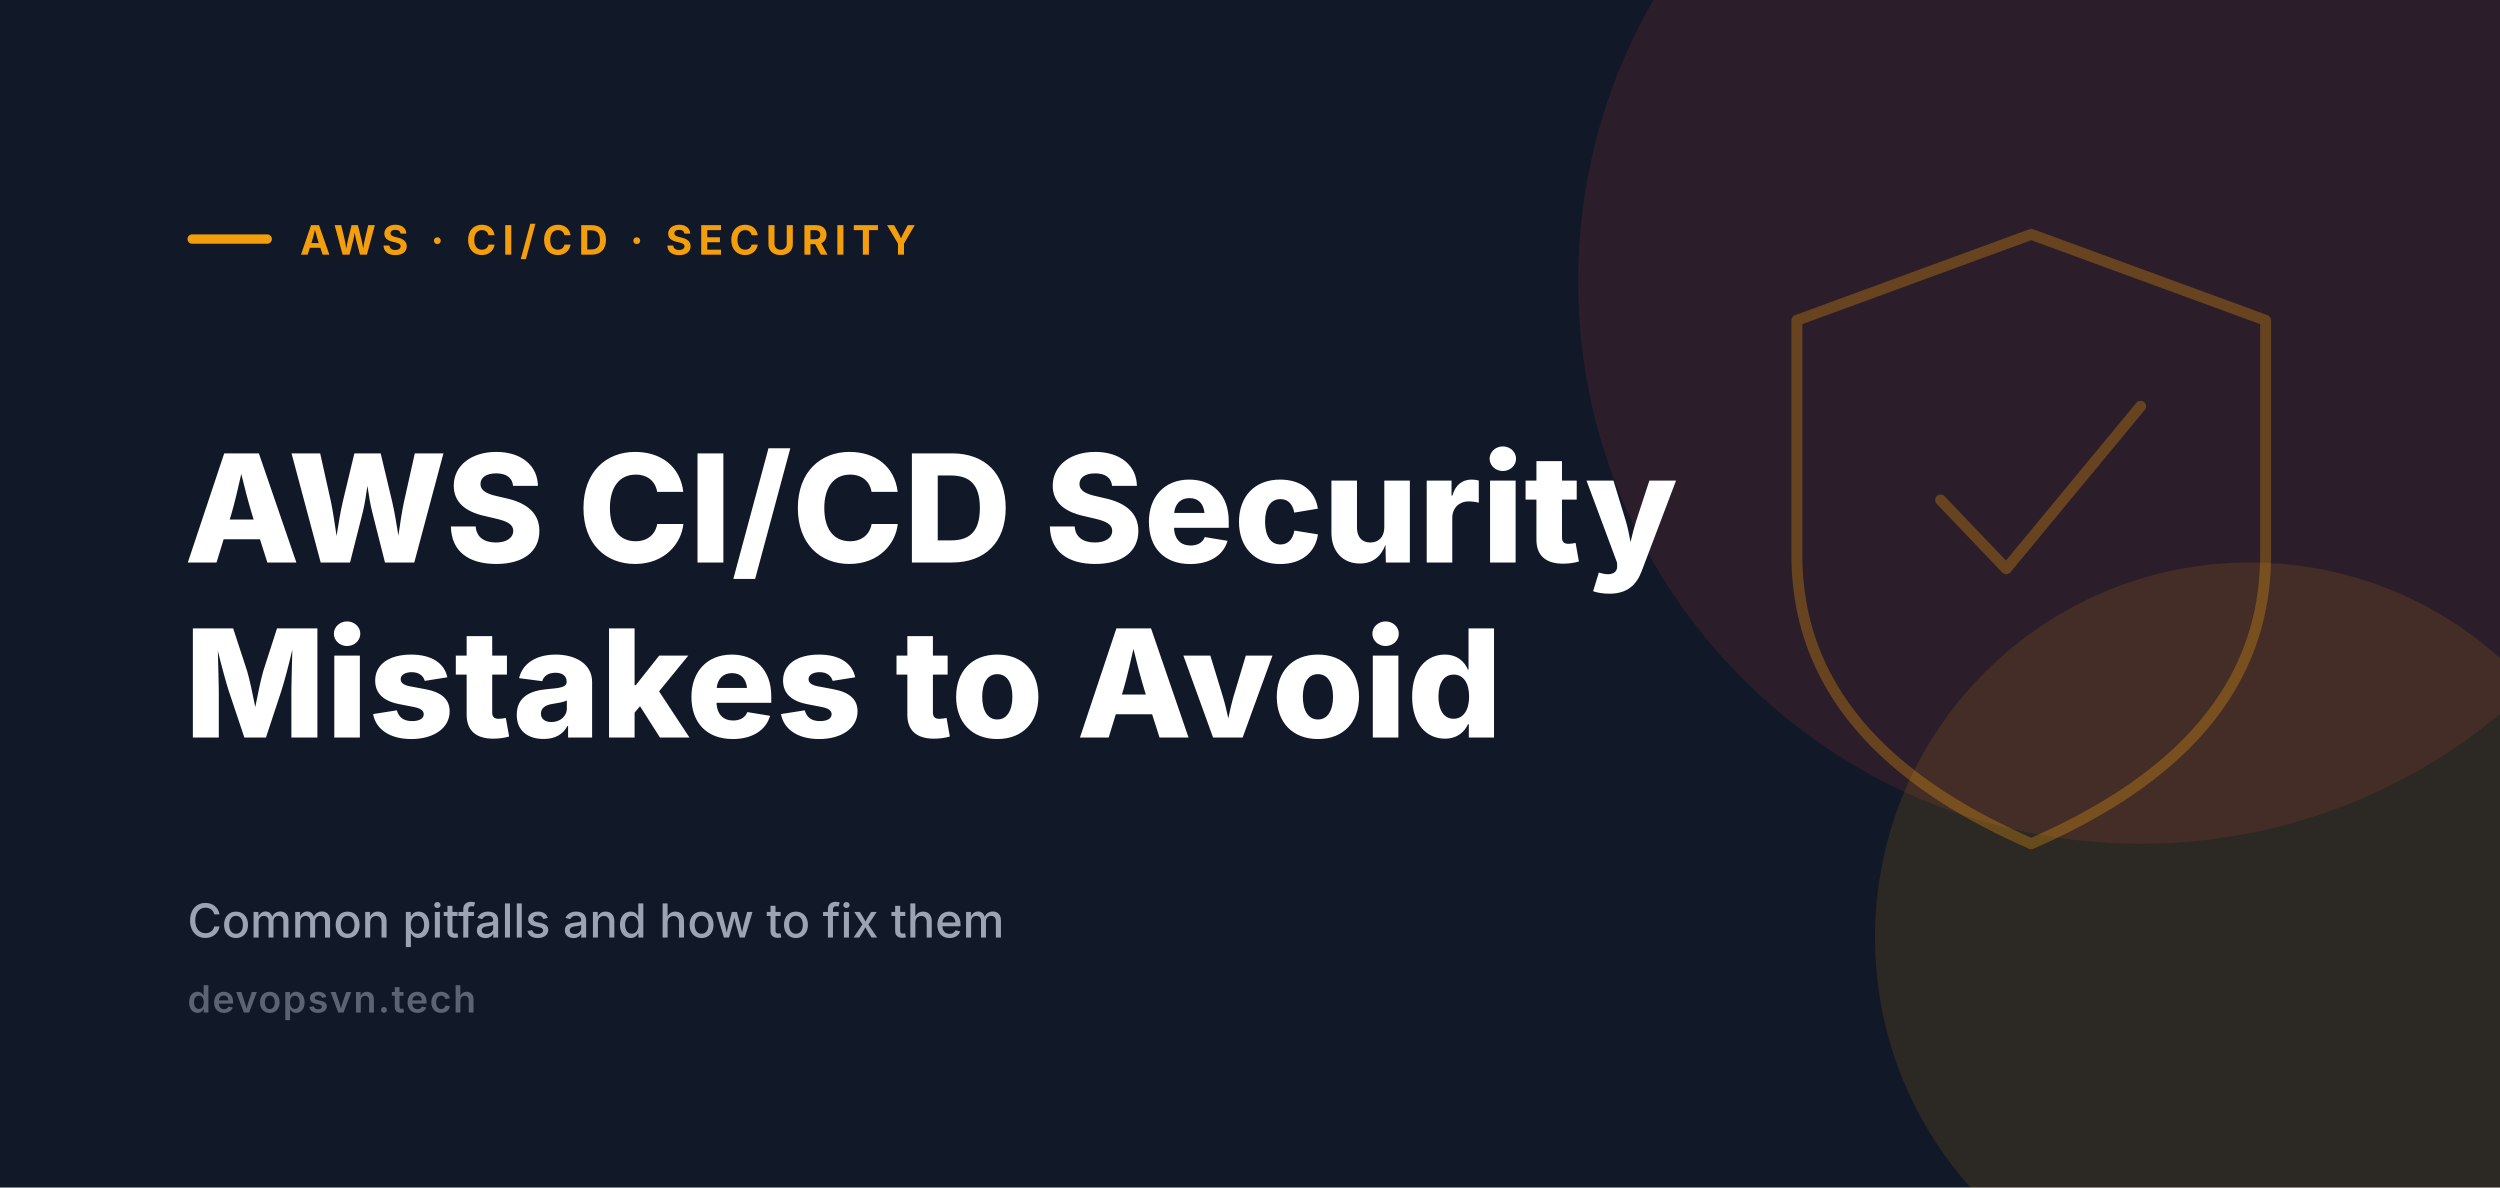
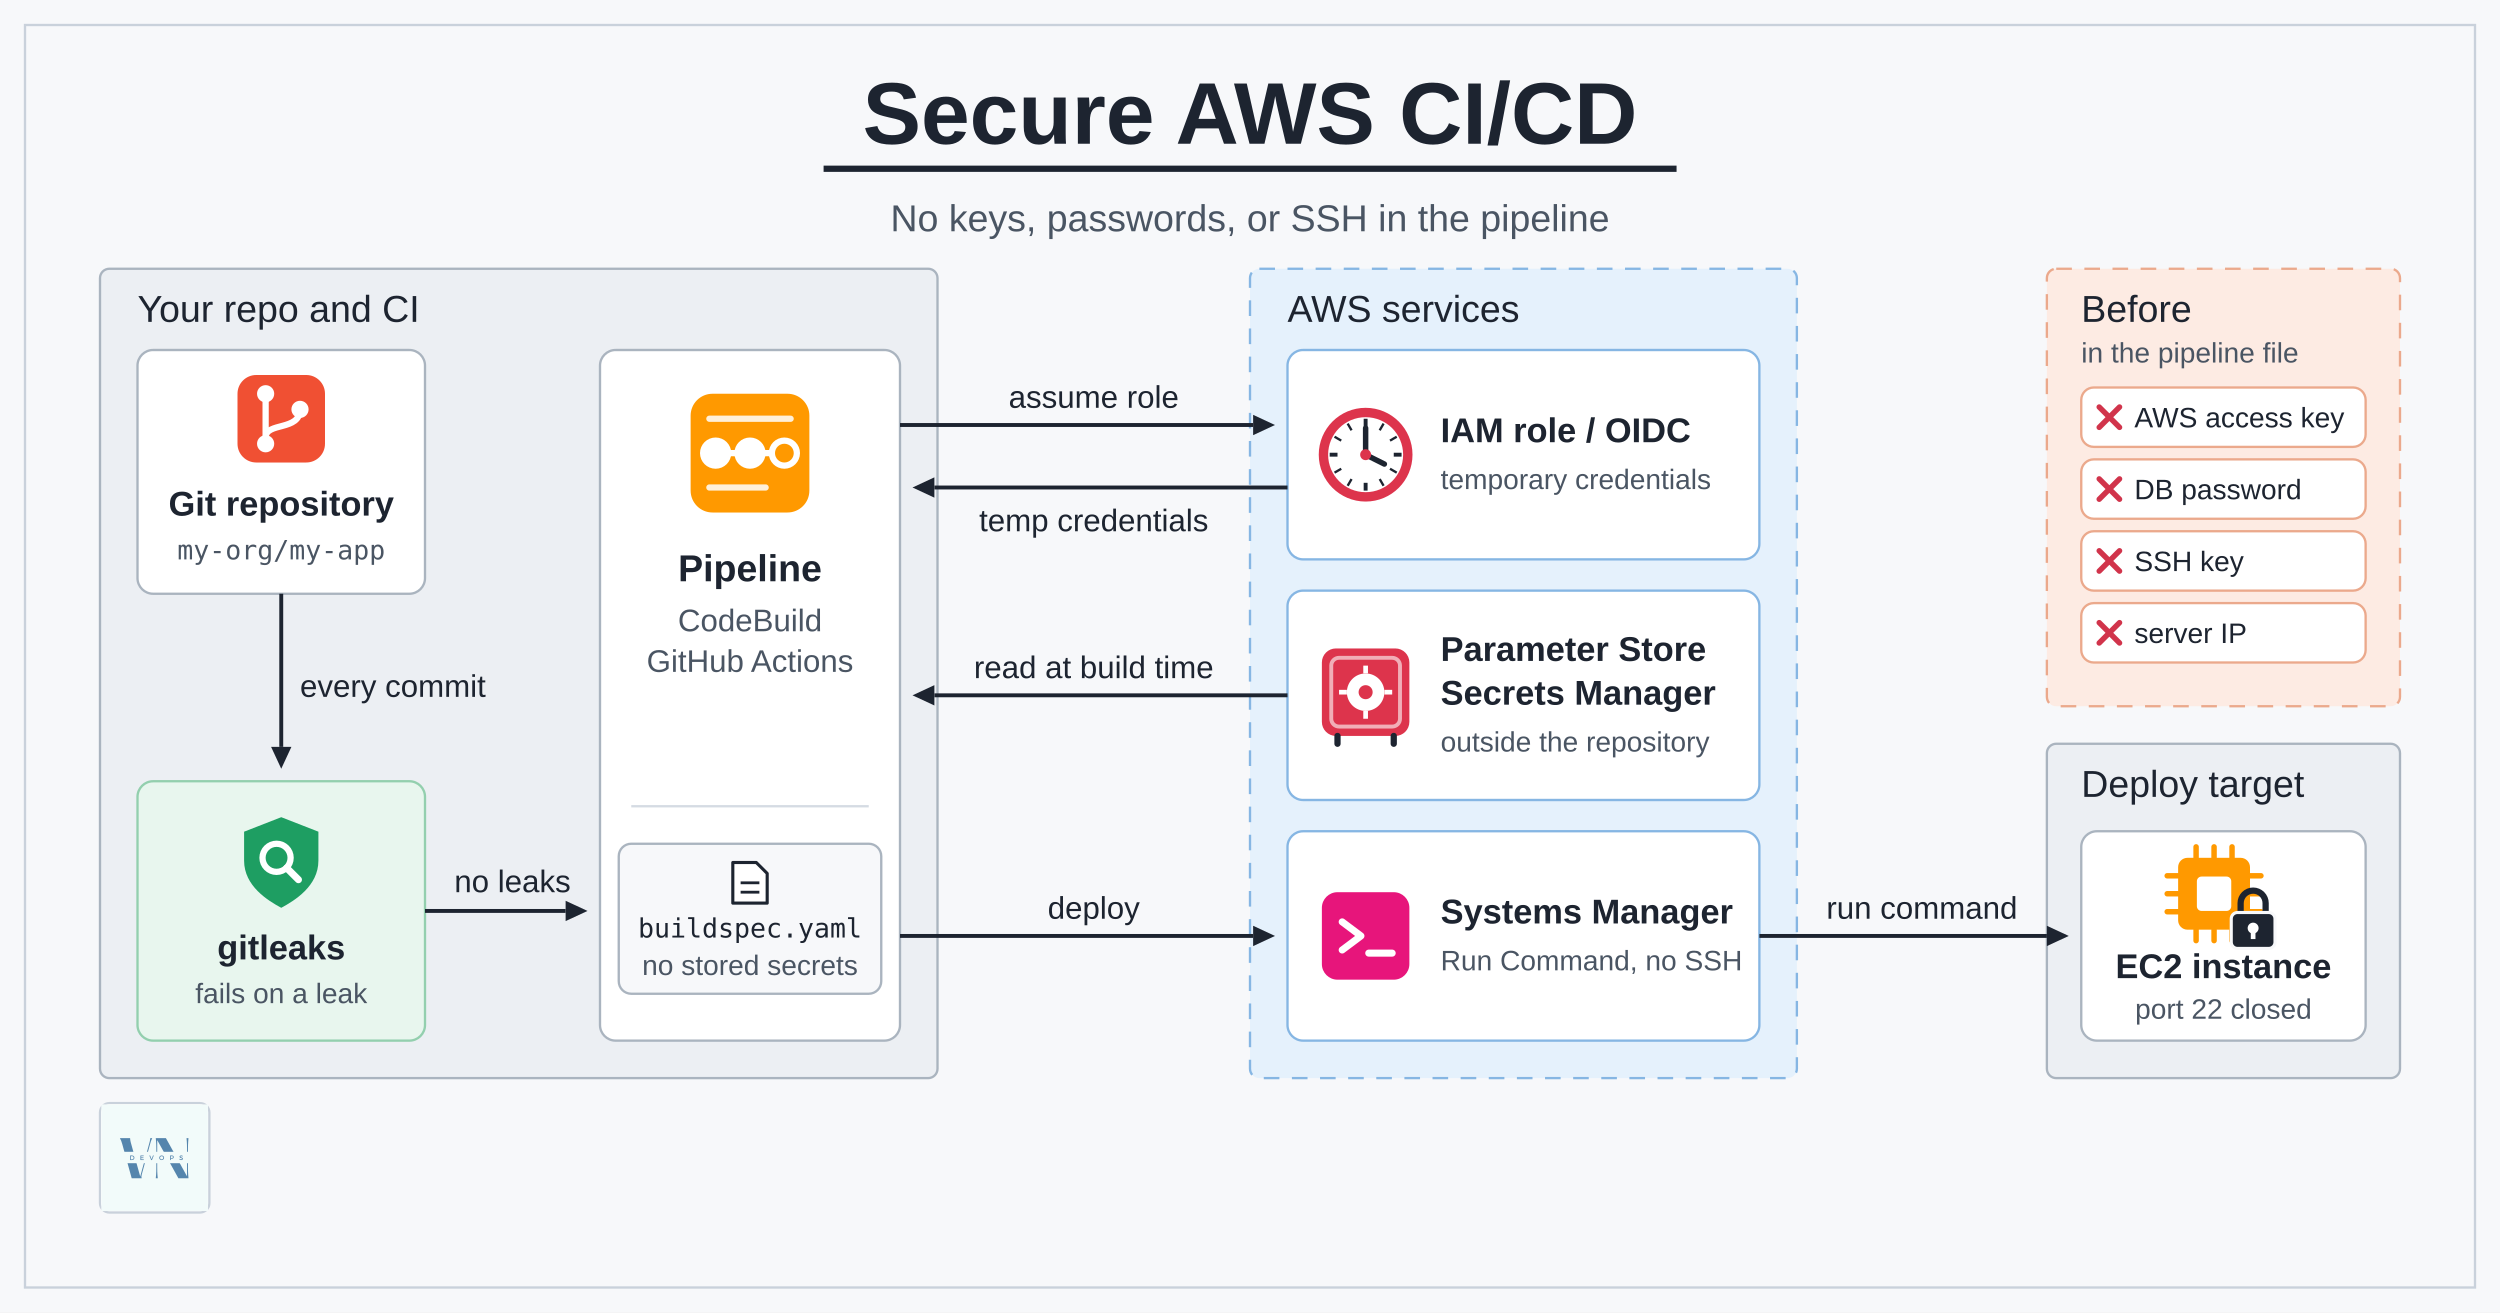
- <svg xmlns="http://www.w3.org/2000/svg" width="1600" height="760" viewBox="0 0 1600 760" font-family="Inter, 'Segoe UI', Arial, sans-serif">
-   <rect width="1600" height="760" fill="#111827" />
-   <circle cx="1370" cy="180" r="360" fill="#ef4444" opacity="0.12" />
-   <circle cx="1440" cy="600" r="240" fill="#f59e0b" opacity="0.12" />
-   <g transform="translate(1300,300)" stroke="#f59e0b" stroke-opacity="0.30" fill="none" stroke-width="7" stroke-linejoin="round" stroke-linecap="round">
-     <path d="M0,-150 L150,-95 L150,55 C150,150 80,205 0,240 C-80,205 -150,150 -150,55 L-150,-95 Z" />
-     <path d="M-58,20 L-16,64 L70,-40" />
-   </g>
-   <rect x="120" y="150" width="54" height="6" rx="3" fill="#f59e0b" />
-   <text x="192" y="163" font-size="26" fill="#f59e0b" font-weight="700" letter-spacing="4">AWS · CI/CD · SECURITY</text>
-   <text x="118" y="360" font-size="96" fill="#ffffff" font-weight="800">AWS CI/CD Security</text>
-   <text x="118" y="472" font-size="96" fill="#ffffff" font-weight="800">Mistakes to Avoid</text>
-   <text x="120" y="600" font-size="30" fill="#9aa4b2" font-weight="500">Common pitfalls and how to fix them</text>
-   <text x="120" y="648" font-size="24" fill="#5b6472" font-weight="600" letter-spacing="1">devopsvn.tech</text>
+ <svg xmlns="http://www.w3.org/2000/svg" width="1600" height="840" viewBox="0 0 1600 840" role="img" aria-label="Secure AWS CI/CD overview. In your repo and CI, every commit to the Git repository is scanned by gitleaks, which fails on a leak, before it reaches the pipeline, CodeBuild or GitHub Actions. The pipeline assumes an IAM role or uses OIDC and gets temporary credentials back, reads secrets at build time from Parameter Store or Secrets Manager, and deploys through Systems Manager, which runs the command on an EC2 instance with port 22 closed. Before, the pipeline file held an AWS access key, a DB password, an SSH key, and a server IP.">
+   <rect width="1600" height="840" fill="#f7f8fa" />
+   <rect x="16" y="16" width="1568" height="808" fill="none" stroke="#c9d1db" stroke-width="1.5" />
+   <text x="800.0" y="92.0" font-family="'Helvetica Neue', Arial, sans-serif" font-size="56" font-weight="700" fill="#1d2430" text-anchor="middle">Secure AWS CI/CD</text>
+   <rect x="527.1" y="106" width="545.9" height="4" fill="#1d2430" />
+   <text x="800.0" y="148.0" font-family="'Helvetica Neue', Arial, sans-serif" font-size="24" font-weight="400" fill="#4a5563" text-anchor="middle">No keys, passwords, or SSH in the pipeline</text>
+   <rect x="64" y="172" width="536" height="518" rx="6" fill="#eceff3" stroke="#aab4bf" stroke-width="1.5" />
+   <text x="88.0" y="206.0" font-family="'Helvetica Neue', Arial, sans-serif" font-size="24" font-weight="500" fill="#1d2430" text-anchor="start">Your repo and CI</text>
+   <rect x="88" y="224" width="184" height="156" rx="10" fill="#fff" stroke="#aab4bf" stroke-width="1.5" />
+   <rect x="152.0" y="240.0" width="56" height="56" rx="12" fill="#f05033" />
+   <path d="M170 252V284M192 262C192 276 170 270 170 280" stroke="#fff" stroke-width="4" fill="none" stroke-linecap="round" />
+   <circle cx="170" cy="252" r="5.5" fill="#fff" />
+   <circle cx="170" cy="284" r="5.5" fill="#fff" />
+   <circle cx="192" cy="262" r="5.5" fill="#fff" />
+   <text x="180.0" y="330.0" font-family="'Helvetica Neue', Arial, sans-serif" font-size="22" font-weight="700" fill="#1d2430" text-anchor="middle">Git repository</text>
+   <text x="180.0" y="358.0" font-family="Menlo, Consolas, monospace" font-size="17" font-weight="400" fill="#4a5563" text-anchor="middle">my-org/my-app</text>
+   <rect x="88" y="500" width="184" height="166" rx="10" fill="#e8f6ee" stroke="#93cfae" stroke-width="1.5" />
+   <path d="M180 523.0L203.78 532.28V550.84C203.78 567.08 188.561 576.36 180 581.0C171.439 576.36 156.22 567.08 156.22 550.84V532.28Z" fill="#1e9e62" />
+   <circle cx="177" cy="549" r="9" fill="none" stroke="#fff" stroke-width="4" />
+   <path d="M183.5 555.5L191 563" stroke="#fff" stroke-width="4.5" stroke-linecap="round" />
+   <text x="180.0" y="614.0" font-family="'Helvetica Neue', Arial, sans-serif" font-size="22" font-weight="700" fill="#1d2430" text-anchor="middle">gitleaks</text>
+   <text x="180.0" y="642.0" font-family="'Helvetica Neue', Arial, sans-serif" font-size="18" font-weight="400" fill="#4a5563" text-anchor="middle">fails on a leak</text>
+   <rect x="384" y="224" width="192" height="442" rx="10" fill="#fff" stroke="#aab4bf" stroke-width="1.5" />
+   <rect x="442.0" y="252.0" width="76" height="76" rx="14" fill="#ff9900" />
+   <path d="M458 290H502" stroke="#fff" stroke-width="4" />
+   <circle cx="458" cy="290" r="8" fill="#fff" stroke="#fff" stroke-width="4" />
+   <circle cx="480" cy="290" r="8" fill="#fff" stroke="#fff" stroke-width="4" />
+   <circle cx="502" cy="290" r="8" fill="#ff9900" stroke="#fff" stroke-width="4" />
+   <path d="M454 268H506M454 312H490" stroke="#fff" stroke-width="4" stroke-linecap="round" opacity="0.85" />
+   <text x="480.0" y="372.0" font-family="'Helvetica Neue', Arial, sans-serif" font-size="24" font-weight="700" fill="#1d2430" text-anchor="middle">Pipeline</text>
+   <text x="480.0" y="404.0" font-family="'Helvetica Neue', Arial, sans-serif" font-size="20" font-weight="400" fill="#4a5563" text-anchor="middle">CodeBuild</text>
+   <text x="480.0" y="430.0" font-family="'Helvetica Neue', Arial, sans-serif" font-size="20" font-weight="400" fill="#4a5563" text-anchor="middle">GitHub Actions</text>
+   <path d="M404 516H556" stroke="#d5dbe3" stroke-width="1.5" />
+   <rect x="396" y="540" width="168" height="96" rx="8" fill="#f7f8fa" stroke="#aab4bf" stroke-width="1.5" />
+   <path d="M469 552H484L491 559V578H469Z" fill="#fff" stroke="#1d2430" stroke-width="2" stroke-linejoin="round" />
+   <path d="M474 565H486M474 571H486" stroke="#1d2430" stroke-width="1.8" />
+   <text x="480.0" y="600.0" font-family="Menlo, Consolas, monospace" font-size="17" font-weight="400" fill="#1d2430" text-anchor="middle">buildspec.yaml</text>
+   <text x="480.0" y="624.0" font-family="'Helvetica Neue', Arial, sans-serif" font-size="18" font-weight="400" fill="#4a5563" text-anchor="middle">no stored secrets</text>
+   <rect x="800" y="172" width="350" height="518" rx="6" fill="#e5f1fc" stroke="#86b6e3" stroke-width="1.5" stroke-dasharray="10 8" />
+   <text x="824.0" y="206.0" font-family="'Helvetica Neue', Arial, sans-serif" font-size="24" font-weight="500" fill="#1d2430" text-anchor="start">AWS services</text>
+   <rect x="824" y="224" width="302" height="134" rx="10" fill="#fff" stroke="#86b6e3" stroke-width="1.5" />
+   <circle cx="874" cy="291" r="27" fill="#fff" stroke="#dd344c" stroke-width="6" />
+   <path d="M874.0 273.0L874.0 268.0" stroke="#1d2430" stroke-width="2.5" />
+   <path d="M883.0 275.4L885.5 271.1" stroke="#1d2430" stroke-width="1.5" />
+   <path d="M889.6 282.0L893.9 279.5" stroke="#1d2430" stroke-width="1.5" />
+   <path d="M892.0 291.0L897.0 291.0" stroke="#1d2430" stroke-width="2.5" />
+   <path d="M889.6 300.0L893.9 302.5" stroke="#1d2430" stroke-width="1.5" />
+   <path d="M883.0 306.6L885.5 310.9" stroke="#1d2430" stroke-width="1.5" />
+   <path d="M874.0 309.0L874.0 314.0" stroke="#1d2430" stroke-width="2.5" />
+   <path d="M865.0 306.6L862.5 310.9" stroke="#1d2430" stroke-width="1.5" />
+   <path d="M858.4 300.0L854.1 302.5" stroke="#1d2430" stroke-width="1.5" />
+   <path d="M856.0 291.0L851.0 291.0" stroke="#1d2430" stroke-width="2.5" />
+   <path d="M858.4 282.0L854.1 279.5" stroke="#1d2430" stroke-width="1.5" />
+   <path d="M865.0 275.4L862.5 271.1" stroke="#1d2430" stroke-width="1.5" />
+   <path d="M874 291V274M874 291L886 297" stroke="#1d2430" stroke-width="3.5" stroke-linecap="round" />
+   <circle cx="874" cy="291" r="3.5" fill="#dd344c" />
+   <text x="922.0" y="283.0" font-family="'Helvetica Neue', Arial, sans-serif" font-size="22" font-weight="700" fill="#1d2430" text-anchor="start">IAM role / OIDC</text>
+   <text x="922.0" y="313.0" font-family="'Helvetica Neue', Arial, sans-serif" font-size="18" font-weight="400" fill="#4a5563" text-anchor="start">temporary credentials</text>
+   <rect x="824" y="378" width="302" height="134" rx="10" fill="#fff" stroke="#86b6e3" stroke-width="1.5" />
+   <rect x="846.0" y="415.0" width="56" height="56" rx="9" fill="#dd344c" />
+   <rect x="852.0" y="421.0" width="44" height="44" rx="5" fill="none" stroke="#fff" stroke-width="2.5" opacity="0.6" />
+   <circle cx="874" cy="443" r="12" fill="#fff" />
+   <circle cx="874" cy="443" r="4.5" fill="#dd344c" />
+   <path d="M874 431L874 426" stroke="#fff" stroke-width="3" />
+   <path d="M874 455L874 460" stroke="#fff" stroke-width="3" />
+   <path d="M862 443L857 443" stroke="#fff" stroke-width="3" />
+   <path d="M886 443L891 443" stroke="#fff" stroke-width="3" />
+   <path d="M856.0 471.0v5M892.0 471.0v5" stroke="#1d2430" stroke-width="4" stroke-linecap="round" />
+   <text x="922.0" y="423.0" font-family="'Helvetica Neue', Arial, sans-serif" font-size="22" font-weight="700" fill="#1d2430" text-anchor="start">Parameter Store</text>
+   <text x="922.0" y="451.0" font-family="'Helvetica Neue', Arial, sans-serif" font-size="22" font-weight="700" fill="#1d2430" text-anchor="start">Secrets Manager</text>
+   <text x="922.0" y="481.0" font-family="'Helvetica Neue', Arial, sans-serif" font-size="18" font-weight="400" fill="#4a5563" text-anchor="start">outside the repository</text>
+   <rect x="824" y="532" width="302" height="134" rx="10" fill="#fff" stroke="#86b6e3" stroke-width="1.5" />
+   <rect x="846.0" y="571.0" width="56" height="56" rx="10" fill="#e7157b" />
+   <path d="M859.0 590.0L871.0 599L859.0 608.0" stroke="#fff" stroke-width="4.5" fill="none" stroke-linecap="round" stroke-linejoin="round" />
+   <path d="M876.0 610.0H891.0" stroke="#fff" stroke-width="4.5" stroke-linecap="round" />
+   <text x="922.0" y="591.0" font-family="'Helvetica Neue', Arial, sans-serif" font-size="22" font-weight="700" fill="#1d2430" text-anchor="start">Systems Manager</text>
+   <text x="922.0" y="621.0" font-family="'Helvetica Neue', Arial, sans-serif" font-size="18" font-weight="400" fill="#4a5563" text-anchor="start">Run Command, no SSH</text>
+   <rect x="1310" y="172" width="226" height="280" rx="6" fill="#fdebe3" stroke="#eba98c" stroke-width="1.5" stroke-dasharray="10 8" />
+   <text x="1332.0" y="206.0" font-family="'Helvetica Neue', Arial, sans-serif" font-size="24" font-weight="500" fill="#1d2430" text-anchor="start">Before</text>
+   <text x="1332.0" y="232.0" font-family="'Helvetica Neue', Arial, sans-serif" font-size="18" font-weight="400" fill="#4a5563" text-anchor="start">in the pipeline file</text>
+   <rect x="1332" y="248" width="182" height="38" rx="8" fill="#fff" stroke="#eba98c" stroke-width="1.5" />
+   <path d="M1343.5 260.5L1356.5 273.5M1356.5 260.5L1343.5 273.5" stroke="#d1344b" stroke-width="3.5" stroke-linecap="round" />
+   <text x="1366.0" y="273.5" font-family="'Helvetica Neue', Arial, sans-serif" font-size="18" font-weight="400" fill="#1d2430" text-anchor="start">AWS access key</text>
+   <rect x="1332" y="294" width="182" height="38" rx="8" fill="#fff" stroke="#eba98c" stroke-width="1.5" />
+   <path d="M1343.5 306.5L1356.5 319.5M1356.5 306.5L1343.5 319.5" stroke="#d1344b" stroke-width="3.5" stroke-linecap="round" />
+   <text x="1366.0" y="319.5" font-family="'Helvetica Neue', Arial, sans-serif" font-size="18" font-weight="400" fill="#1d2430" text-anchor="start">DB password</text>
+   <rect x="1332" y="340" width="182" height="38" rx="8" fill="#fff" stroke="#eba98c" stroke-width="1.5" />
+   <path d="M1343.5 352.5L1356.5 365.5M1356.5 352.5L1343.5 365.5" stroke="#d1344b" stroke-width="3.5" stroke-linecap="round" />
+   <text x="1366.0" y="365.5" font-family="'Helvetica Neue', Arial, sans-serif" font-size="18" font-weight="400" fill="#1d2430" text-anchor="start">SSH key</text>
+   <rect x="1332" y="386" width="182" height="38" rx="8" fill="#fff" stroke="#eba98c" stroke-width="1.5" />
+   <path d="M1343.5 398.5L1356.5 411.5M1356.5 398.5L1343.5 411.5" stroke="#d1344b" stroke-width="3.5" stroke-linecap="round" />
+   <text x="1366.0" y="411.5" font-family="'Helvetica Neue', Arial, sans-serif" font-size="18" font-weight="400" fill="#1d2430" text-anchor="start">server IP</text>
+   <rect x="1310" y="476" width="226" height="214" rx="6" fill="#eceff3" stroke="#aab4bf" stroke-width="1.5" />
+   <text x="1332.0" y="510.0" font-family="'Helvetica Neue', Arial, sans-serif" font-size="24" font-weight="500" fill="#1d2430" text-anchor="start">Deploy target</text>
+   <rect x="1332" y="532" width="182" height="134" rx="10" fill="#fff" stroke="#aab4bf" stroke-width="1.5" />
+   <path d="M1405.5 542.0V549.0M1405.5 595.0V602.0M1387.0 560.5H1394.0M1440.0 560.5H1447.0" stroke="#ff9900" stroke-width="3.5" stroke-linecap="round" />
+   <path d="M1417.0 542.0V549.0M1417.0 595.0V602.0M1387.0 572.0H1394.0M1440.0 572.0H1447.0" stroke="#ff9900" stroke-width="3.5" stroke-linecap="round" />
+   <path d="M1428.5 542.0V549.0M1428.5 595.0V602.0M1387.0 583.5H1394.0M1440.0 583.5H1447.0" stroke="#ff9900" stroke-width="3.5" stroke-linecap="round" />
+   <rect x="1394.0" y="549.0" width="46" height="46" rx="6" fill="#ff9900" />
+   <rect x="1406.0" y="561.0" width="22" height="22" rx="3" fill="#fff" />
+   <path d="M1434.0 585.0V578.0A8 8 0 0 1 1450.0 578.0V585.0" stroke="#1d2430" stroke-width="4" fill="none" />
+   <rect x="1428.0" y="584.0" width="28" height="23" rx="4" fill="#1d2430" stroke="#f7f8fa" stroke-width="2" />
+   <circle cx="1442.0" cy="594.0" r="3.5" fill="#fff" />
+   <path d="M1442.0 595.0V601.0" stroke="#fff" stroke-width="3" />
+   <text x="1423.0" y="626.0" font-family="'Helvetica Neue', Arial, sans-serif" font-size="22" font-weight="700" fill="#1d2430" text-anchor="middle">EC2 instance</text>
+   <text x="1423.0" y="652.0" font-family="'Helvetica Neue', Arial, sans-serif" font-size="18" font-weight="400" fill="#4a5563" text-anchor="middle">port 22 closed</text>
+   <path d="M180 380V478" stroke="#1d2430" stroke-width="2.5" fill="none" />
+   <polygon points="180,492 173.5,478 186.5,478" fill="#1d2430" />
+   <text x="192.0" y="446.0" font-family="'Helvetica Neue', Arial, sans-serif" font-size="20" font-weight="400" fill="#1d2430" text-anchor="start">every commit</text>
+   <path d="M272 583H362" stroke="#1d2430" stroke-width="2.5" fill="none" />
+   <polygon points="376,583 362,576.5 362,589.5" fill="#1d2430" />
+   <text x="328.0" y="571.0" font-family="'Helvetica Neue', Arial, sans-serif" font-size="20" font-weight="400" fill="#1d2430" text-anchor="middle">no leaks</text>
+   <path d="M576 272H802" stroke="#1d2430" stroke-width="2.5" fill="none" />
+   <polygon points="816,272 802,265.5 802,278.5" fill="#1d2430" />
+   <text x="700.0" y="261.0" font-family="'Helvetica Neue', Arial, sans-serif" font-size="20" font-weight="400" fill="#1d2430" text-anchor="middle">assume role</text>
+   <path d="M824 312H598" stroke="#1d2430" stroke-width="2.5" fill="none" />
+   <polygon points="584,312 598,305.5 598,318.5" fill="#1d2430" />
+   <text x="700.0" y="340.0" font-family="'Helvetica Neue', Arial, sans-serif" font-size="20" font-weight="400" fill="#1d2430" text-anchor="middle">temp credentials</text>
+   <path d="M824 445H598" stroke="#1d2430" stroke-width="2.5" fill="none" />
+   <polygon points="584,445 598,438.5 598,451.5" fill="#1d2430" />
+   <text x="700.0" y="434.0" font-family="'Helvetica Neue', Arial, sans-serif" font-size="20" font-weight="400" fill="#1d2430" text-anchor="middle">read at build time</text>
+   <path d="M576 599H802" stroke="#1d2430" stroke-width="2.5" fill="none" />
+   <polygon points="816,599 802,592.5 802,605.5" fill="#1d2430" />
+   <text x="700.0" y="588.0" font-family="'Helvetica Neue', Arial, sans-serif" font-size="20" font-weight="400" fill="#1d2430" text-anchor="middle">deploy</text>
+   <path d="M1126 599H1310" stroke="#1d2430" stroke-width="2.5" fill="none" />
+   <polygon points="1324,599 1310,592.5 1310,605.5" fill="#1d2430" />
+   <text x="1230.0" y="588.0" font-family="'Helvetica Neue', Arial, sans-serif" font-size="20" font-weight="400" fill="#1d2430" text-anchor="middle">run command</text>
+   <rect x="64" y="706" width="70" height="70" rx="6" fill="#fff" stroke="#c9d1db" stroke-width="1.5" />
+   <svg x="65" y="707" width="68" height="68" viewBox="0 0 375 375" preserveAspectRatio="xMidYMid meet">
+     <defs>
+       <g />
+       <clipPath id="dvi-274bc868f1">
+         <rect x="0" width="256" y="0" height="207" />
+       </clipPath>
+       <clipPath id="dvi-39212e69f5">
+         <path d="M 20.16 166.309 L 354.84 166.309 L 354.84 206.523 L 20.16 206.523 Z M 20.16 166.309 " clip-rule="nonzero" />
+       </clipPath>
+       <clipPath id="dvi-9d392dbbdf">
+         <path d="M 0.16 0.309 L 334.84 0.309 L 334.84 40.523 L 0.16 40.523 Z M 0.16 0.309 " clip-rule="nonzero" />
+       </clipPath>
+       <clipPath id="dvi-4aaa938553">
+         <rect x="0" width="335" y="0" height="41" />
+       </clipPath>
+     </defs>
+     <rect x="-37.5" width="450" fill="#ffffff" y="-37.5" height="450" fill-opacity="1" />
+     <rect x="-37.5" width="450" fill="#f2fbfa" y="-37.5" height="450" fill-opacity="1" />
+     <g transform="matrix(1, 0, 0, 1, 55, 107)">
+       <g clip-path="url(#dvi-274bc868f1)">
+         <g fill="#5585ad" fill-opacity="1">
+           <g transform="translate(0.83704, 152.6162)">
+             <g>
+               <path d="M 8.859 -141.656 L 44.797 -141.656 C 45.035 -138.707 45.301 -136.195 45.594 -134.125 C 45.895 -132.062 46.312 -130 46.844 -127.938 C 47.375 -125.875 48.051 -123.426 48.875 -120.594 L 80.578 -6.203 L 112.266 -122.359 C 113.211 -125.785 114.008 -128.828 114.656 -131.484 C 115.301 -134.141 115.801 -137.531 116.156 -141.656 L 123.062 -141.656 C 120.82 -137.289 119.316 -133.836 118.547 -131.297 C 117.785 -128.766 116.93 -125.844 115.984 -122.531 L 85.891 -12.578 C 85.297 -10.098 84.938 -8.031 84.812 -6.375 C 84.695 -4.719 85.055 -2.594 85.891 0 L 50.469 0 L 17.172 -120.594 C 15.879 -125.312 14.641 -129.113 13.453 -132 C 12.273 -134.895 10.742 -138.113 8.859 -141.656 Z M 8.859 -141.656 " />
+             </g>
+           </g>
+         </g>
+         <g fill="#5585ad" fill-opacity="1">
+           <g transform="translate(123.9003, 152.6162)">
+             <g>
+               <path d="M 12.391 0 C 12.867 -4.488 13.254 -8.562 13.547 -12.219 C 13.836 -15.875 14.039 -19.707 14.156 -23.719 C 14.281 -27.738 14.344 -32.461 14.344 -37.891 L 14.344 -103.766 C 14.344 -109.316 14.281 -114.066 14.156 -118.016 C 14.039 -121.973 13.836 -125.781 13.547 -129.438 C 13.254 -133.102 12.867 -137.176 12.391 -141.656 L 48.172 -141.656 L 122 -8.141 L 122.719 -7.969 L 122.719 -103.766 C 122.719 -109.316 122.656 -114.066 122.531 -118.016 C 122.414 -121.973 122.238 -125.781 122 -129.438 C 121.77 -133.102 121.414 -137.176 120.938 -141.656 L 127.844 -141.656 C 127.488 -137.176 127.164 -133.102 126.875 -129.438 C 126.582 -125.781 126.375 -121.973 126.25 -118.016 C 126.133 -114.066 126.078 -109.316 126.078 -103.766 L 126.078 -37.891 C 126.078 -32.461 126.133 -27.738 126.25 -23.719 C 126.375 -19.707 126.582 -15.875 126.875 -12.219 C 127.164 -8.562 127.488 -4.488 127.844 0 L 92.25 0 L 18.234 -133.516 L 17.531 -133.688 L 17.531 -37.891 C 17.531 -32.461 17.586 -27.738 17.703 -23.719 C 17.828 -19.707 18.035 -15.875 18.328 -12.219 C 18.617 -8.562 19.004 -4.488 19.484 0 Z M 12.391 0 " />
+             </g>
+           </g>
+         </g>
+       </g>
+     </g>
+     <g clip-path="url(#dvi-39212e69f5)">
+       <g transform="matrix(1, 0, 0, 1, 20, 166)">
+         <g clip-path="url(#dvi-4aaa938553)">
+           <g clip-path="url(#dvi-9d392dbbdf)">
+             <path fill="#f2fbfa" d="M 0.16 0.309 L 334.895 0.309 L 334.895 40.523 L 0.16 40.523 Z M 0.16 0.309 " fill-opacity="1" fill-rule="nonzero" />
+           </g>
+         </g>
+       </g>
+     </g>
+     <g fill="#5585ad" fill-opacity="1">
+       <g transform="translate(98.85417, 195.4191)">
+         <g>
+           <path d="M 2.109 -16.094 L 8.719 -16.094 C 11.125 -16.094 13.113 -15.332 14.688 -13.812 C 16.258 -12.301 17.047 -10.379 17.047 -8.047 C 17.047 -5.711 16.254 -3.785 14.672 -2.266 C 13.098 -0.754 11.086 0 8.641 0 L 2.109 0 Z M 4.828 -13.656 L 4.828 -2.438 L 8.781 -2.438 C 10.363 -2.438 11.68 -2.961 12.734 -4.016 C 13.785 -5.066 14.312 -6.406 14.312 -8.031 C 14.312 -9.656 13.77 -11 12.688 -12.062 C 11.602 -13.125 10.266 -13.656 8.672 -13.656 Z M 4.828 -13.656 " />
+         </g>
+       </g>
+     </g>
+     <g fill="#5585ad" fill-opacity="1">
+       <g transform="translate(135.0732, 195.4191)">
+         <g>
+           <path d="M 13.609 -13.656 L 4.828 -13.656 L 4.828 -9.312 L 12.703 -9.312 L 12.703 -6.875 L 4.828 -6.875 L 4.828 -2.438 L 13.891 -2.438 L 13.891 0 L 2.109 0 L 2.109 -16.094 L 13.609 -16.094 Z M 13.609 -13.656 " />
+         </g>
+       </g>
+     </g>
+     <g fill="#5585ad" fill-opacity="1">
+       <g transform="translate(168.5561, 195.4191)">
+         <g>
+           <path d="M 9.297 0 L 6.484 0 L 0.062 -16.094 L 2.984 -16.094 L 7.953 -3.016 L 12.969 -16.094 L 15.797 -16.094 Z M 9.297 0 " />
+         </g>
+       </g>
+     </g>
+     <g fill="#5585ad" fill-opacity="1">
+       <g transform="translate(202.8208, 195.4191)">
+         <g>
+           <path d="M 3.234 -13.828 C 4.879 -15.391 6.906 -16.172 9.312 -16.172 C 11.719 -16.172 13.738 -15.391 15.375 -13.828 C 17.02 -12.273 17.844 -10.348 17.844 -8.047 C 17.844 -5.742 17.02 -3.805 15.375 -2.234 C 13.738 -0.672 11.719 0.109 9.312 0.109 C 6.906 0.109 4.879 -0.672 3.234 -2.234 C 1.598 -3.805 0.781 -5.742 0.781 -8.047 C 0.781 -10.348 1.598 -12.273 3.234 -13.828 Z M 9.344 -13.734 C 7.75 -13.734 6.383 -13.18 5.25 -12.078 C 4.113 -10.984 3.547 -9.641 3.547 -8.047 C 3.547 -6.453 4.113 -5.098 5.25 -3.984 C 6.395 -2.879 7.754 -2.328 9.328 -2.328 C 10.91 -2.328 12.258 -2.879 13.375 -3.984 C 14.5 -5.098 15.062 -6.453 15.062 -8.047 C 15.062 -9.641 14.5 -10.984 13.375 -12.078 C 12.258 -13.18 10.914 -13.734 9.344 -13.734 Z M 9.344 -13.734 " />
+         </g>
+       </g>
+     </g>
+     <g fill="#5585ad" fill-opacity="1">
+       <g transform="translate(239.8445, 195.4191)">
+         <g>
+           <path d="M 2.109 -16.094 L 8.531 -16.094 C 10.551 -16.094 12.117 -15.613 13.234 -14.656 C 14.348 -13.695 14.906 -12.348 14.906 -10.609 C 14.906 -8.773 14.348 -7.359 13.234 -6.359 C 12.117 -5.359 10.551 -4.859 8.531 -4.859 L 4.828 -4.859 L 4.828 0 L 2.109 0 Z M 4.828 -13.656 L 4.828 -7.297 L 8.422 -7.297 C 11.016 -7.297 12.312 -8.375 12.312 -10.531 C 12.312 -12.613 11.016 -13.656 8.422 -13.656 Z M 4.828 -13.656 " />
+         </g>
+       </g>
+     </g>
+     <g fill="#5585ad" fill-opacity="1">
+       <g transform="translate(273.7183, 195.4191)">
+         <g>
+           <path d="M 7.406 -16.219 C 9.488 -16.219 11.367 -15.664 13.047 -14.562 L 11.906 -12.172 C 10.27 -13.16 8.703 -13.656 7.203 -13.656 C 6.391 -13.656 5.75 -13.508 5.281 -13.219 C 4.812 -12.926 4.578 -12.508 4.578 -11.969 C 4.578 -11.438 4.789 -10.984 5.219 -10.609 C 5.645 -10.234 6.18 -9.957 6.828 -9.781 C 7.473 -9.602 8.172 -9.379 8.922 -9.109 C 9.672 -8.848 10.367 -8.566 11.016 -8.266 C 11.66 -7.961 12.191 -7.492 12.609 -6.859 C 13.035 -6.223 13.25 -5.453 13.25 -4.547 C 13.25 -3.141 12.68 -2.016 11.547 -1.172 C 10.422 -0.328 8.961 0.094 7.172 0.094 C 5.953 0.094 4.766 -0.133 3.609 -0.594 C 2.461 -1.051 1.457 -1.676 0.594 -2.469 L 1.766 -4.812 C 2.578 -4.062 3.469 -3.484 4.438 -3.078 C 5.414 -2.672 6.344 -2.469 7.219 -2.469 C 8.164 -2.469 8.906 -2.641 9.438 -2.984 C 9.969 -3.328 10.234 -3.805 10.234 -4.422 C 10.234 -4.973 10.02 -5.438 9.594 -5.812 C 9.164 -6.188 8.629 -6.461 7.984 -6.641 C 7.336 -6.816 6.641 -7.031 5.891 -7.281 C 5.141 -7.531 4.441 -7.797 3.797 -8.078 C 3.148 -8.367 2.613 -8.828 2.188 -9.453 C 1.758 -10.078 1.547 -10.836 1.547 -11.734 C 1.547 -13.098 2.082 -14.188 3.156 -15 C 4.227 -15.812 5.645 -16.219 7.406 -16.219 Z M 7.406 -16.219 " />
+         </g>
+       </g>
+     </g>
+   </svg>
</svg>
